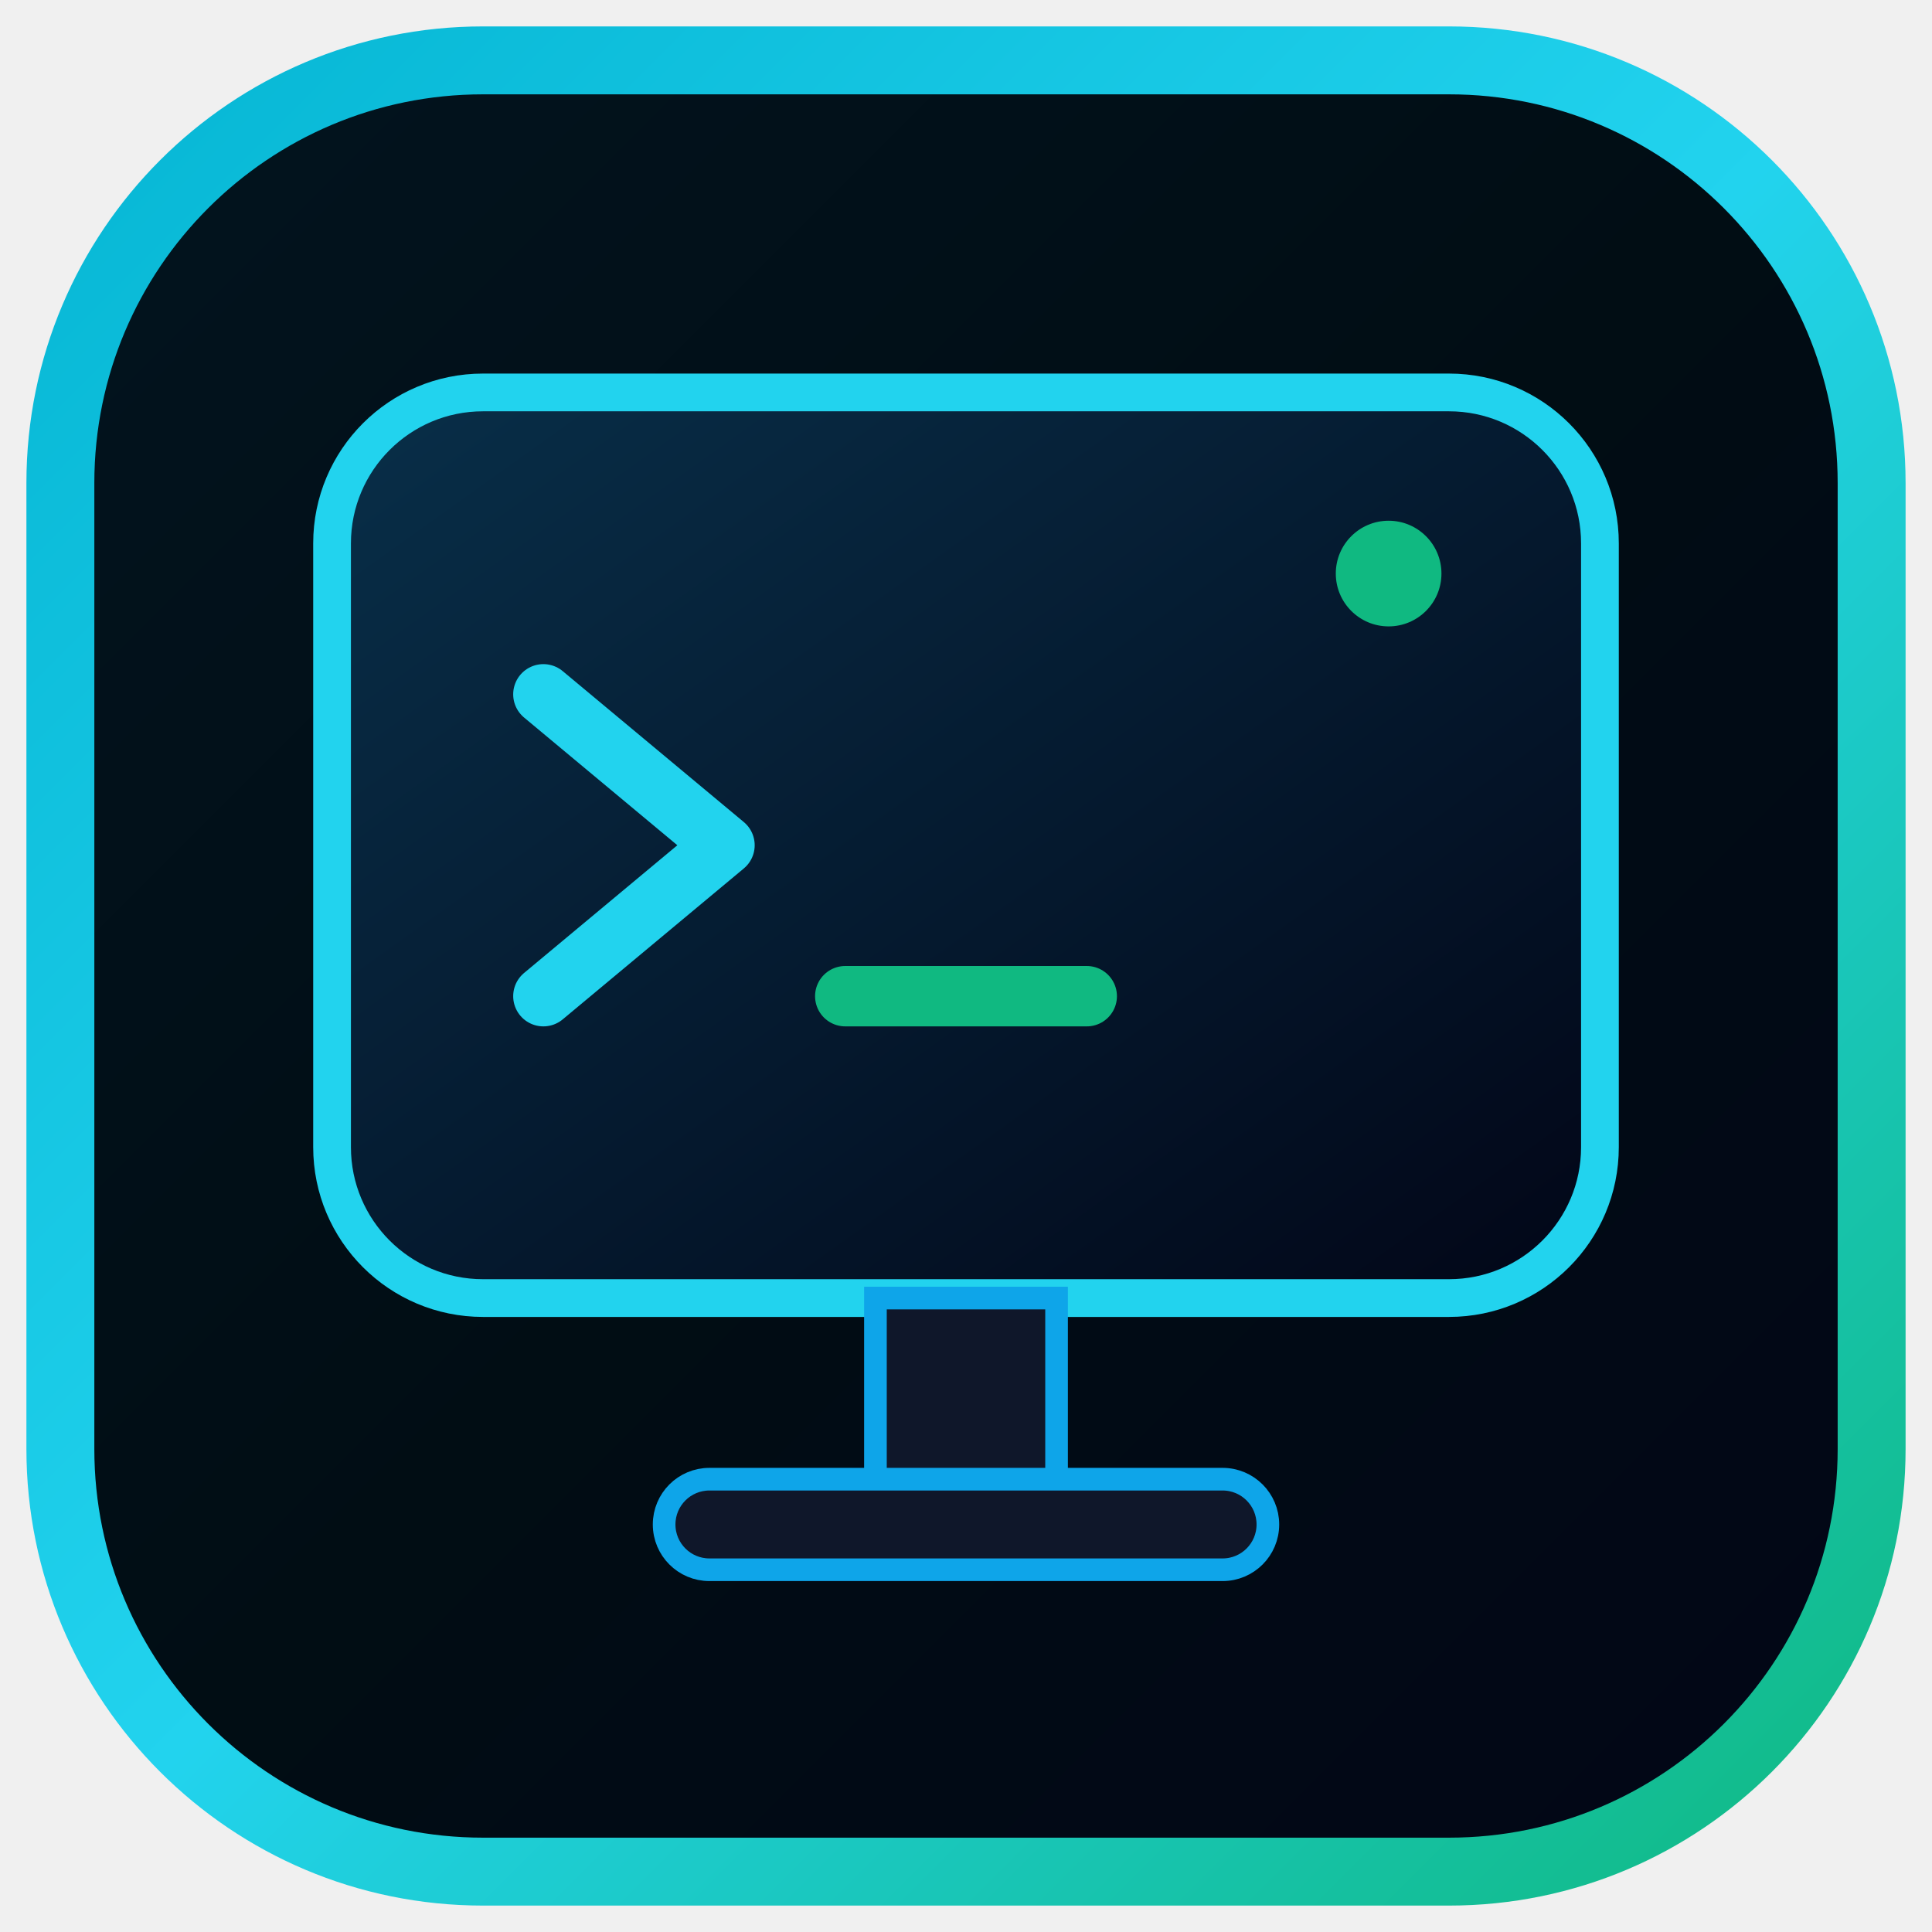
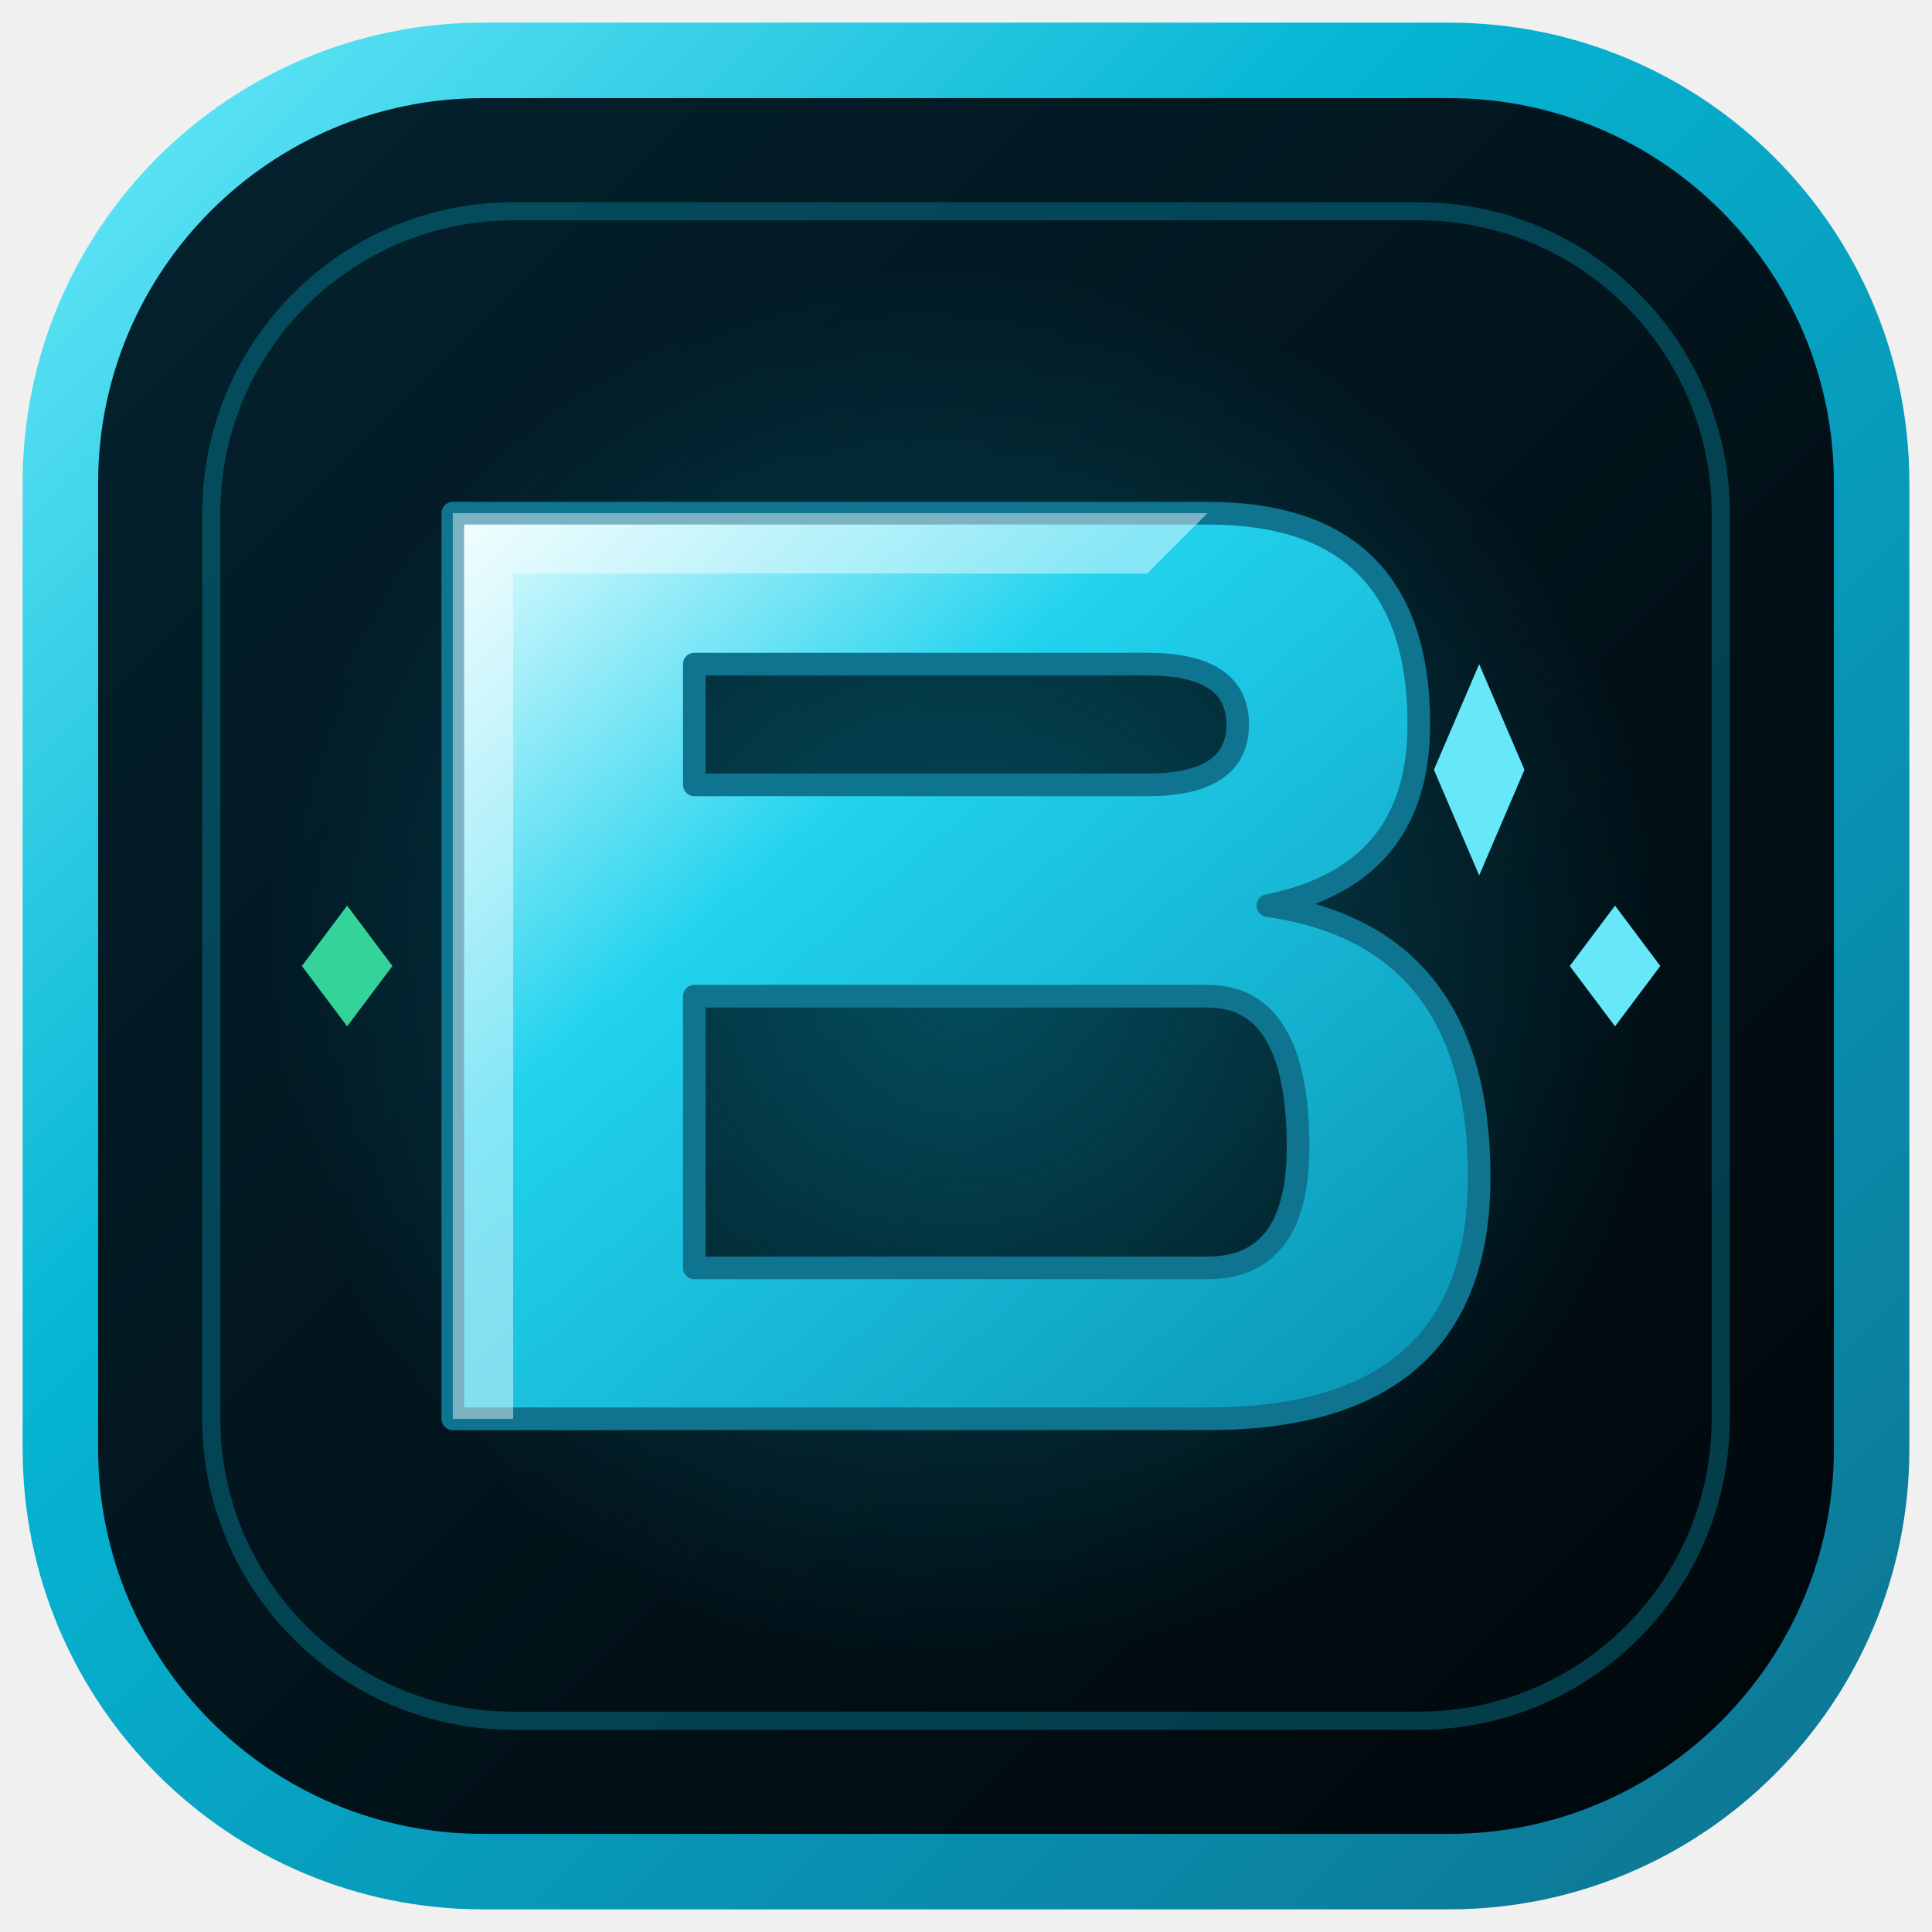
<svg xmlns="http://www.w3.org/2000/svg" viewBox="0 0 128 128" width="100%" height="100%">
  <defs>
    <linearGradient id="bw-bg" x1="0%" y1="0%" x2="100%" y2="100%">
-       <stop offset="0%" stop-color="#02141f" />
-       <stop offset="50%" stop-color="#010d14" />
-       <stop offset="100%" stop-color="#020617" />
+       <stop offset="0%" stop-color="#032330" />
+       <stop offset="50%" stop-color="#02141c" />
+       <stop offset="100%" stop-color="#000609" />
    </linearGradient>
    <linearGradient id="bw-glow" x1="0%" y1="0%" x2="100%" y2="100%">
-       <stop offset="0%" stop-color="#06b6d4" />
-       <stop offset="50%" stop-color="#22d3ee" />
-       <stop offset="100%" stop-color="#10b981" />
+       <stop offset="0%" stop-color="#67e8f9" />
+       <stop offset="35%" stop-color="#06b6d4" />
+       <stop offset="70%" stop-color="#0891b2" />
+       <stop offset="100%" stop-color="#0e7490" />
    </linearGradient>
-     <linearGradient id="screen-grad" x1="0%" y1="0%" x2="100%" y2="100%">
-       <stop offset="0%" stop-color="#082f49" />
-       <stop offset="100%" stop-color="#020617" />
+     <linearGradient id="cyan-b1" x1="0%" y1="0%" x2="100%" y2="100%">
+       <stop offset="0%" stop-color="#ecfeff" />
+       <stop offset="35%" stop-color="#22d3ee" />
+       <stop offset="100%" stop-color="#0891b2" />
    </linearGradient>
+     <radialGradient id="bw-ambient" cx="50%" cy="50%" r="50%">
+       <stop offset="0%" stop-color="#06b6d4" stop-opacity="0.36" />
+       <stop offset="100%" stop-color="#06b6d4" stop-opacity="0" />
+     </radialGradient>
  </defs>
-   <rect x="4" y="4" width="120" height="120" rx="28" fill="url(#bw-bg)" stroke="url(#bw-glow)" stroke-width="4.5" />
-   <rect x="22" y="26" width="84" height="60" rx="10" fill="url(#screen-grad)" stroke="#22d3ee" stroke-width="2.5" />
-   <rect x="58" y="86" width="12" height="14" fill="#0f172a" stroke="#0ea5e9" stroke-width="1.5" />
-   <rect x="44" y="98" width="40" height="6" rx="3" fill="#0f172a" stroke="#0ea5e9" stroke-width="1.5" />
-   <path d="M 36 46 L 48 56 L 36 66" fill="none" stroke="#22d3ee" stroke-width="4" stroke-linecap="round" stroke-linejoin="round" />
-   <line x1="56" y1="66" x2="72" y2="66" stroke="#10b981" stroke-width="4" stroke-linecap="round" />
-   <circle cx="92" cy="38" r="3.5" fill="#10b981" />
+   <rect x="4" y="4" width="120" height="120" rx="28" fill="url(#bw-bg)" stroke="url(#bw-glow)" stroke-width="5" />
+   <circle cx="64" cy="64" r="46" fill="url(#bw-ambient)" />
+   <rect x="14" y="14" width="100" height="100" rx="20" fill="none" stroke="#06b6d4" stroke-width="1.2" opacity="0.3" />
+   <path d="M 30 34 H 80 Q 94 34 94 48 Q 94 58 84 60 Q 98 62 98 78 Q 98 94 80 94 H 30 Z M 46 44 H 76 Q 82 44 82 48 Q 82 52 76 52 H 46 Z M 46 66 H 80 Q 86 66 86 76 Q 86 84 80 84 H 46 Z" fill="url(#cyan-b1)" fill-rule="evenodd" stroke="#0e7490" stroke-width="1.5" stroke-linejoin="round" />
+   <polygon points="30,34 80,34 76,38 34,38 34,94 30,94" fill="#ffffff" opacity="0.45" />
+   <polygon points="98,44 101,51 98,58 95,51" fill="#67e8f9" />
+   <polygon points="20,64 23,60 26,64 23,68" fill="#34d399" />
+   <polygon points="104,64 107,60 110,64 107,68" fill="#67e8f9" />
</svg>
